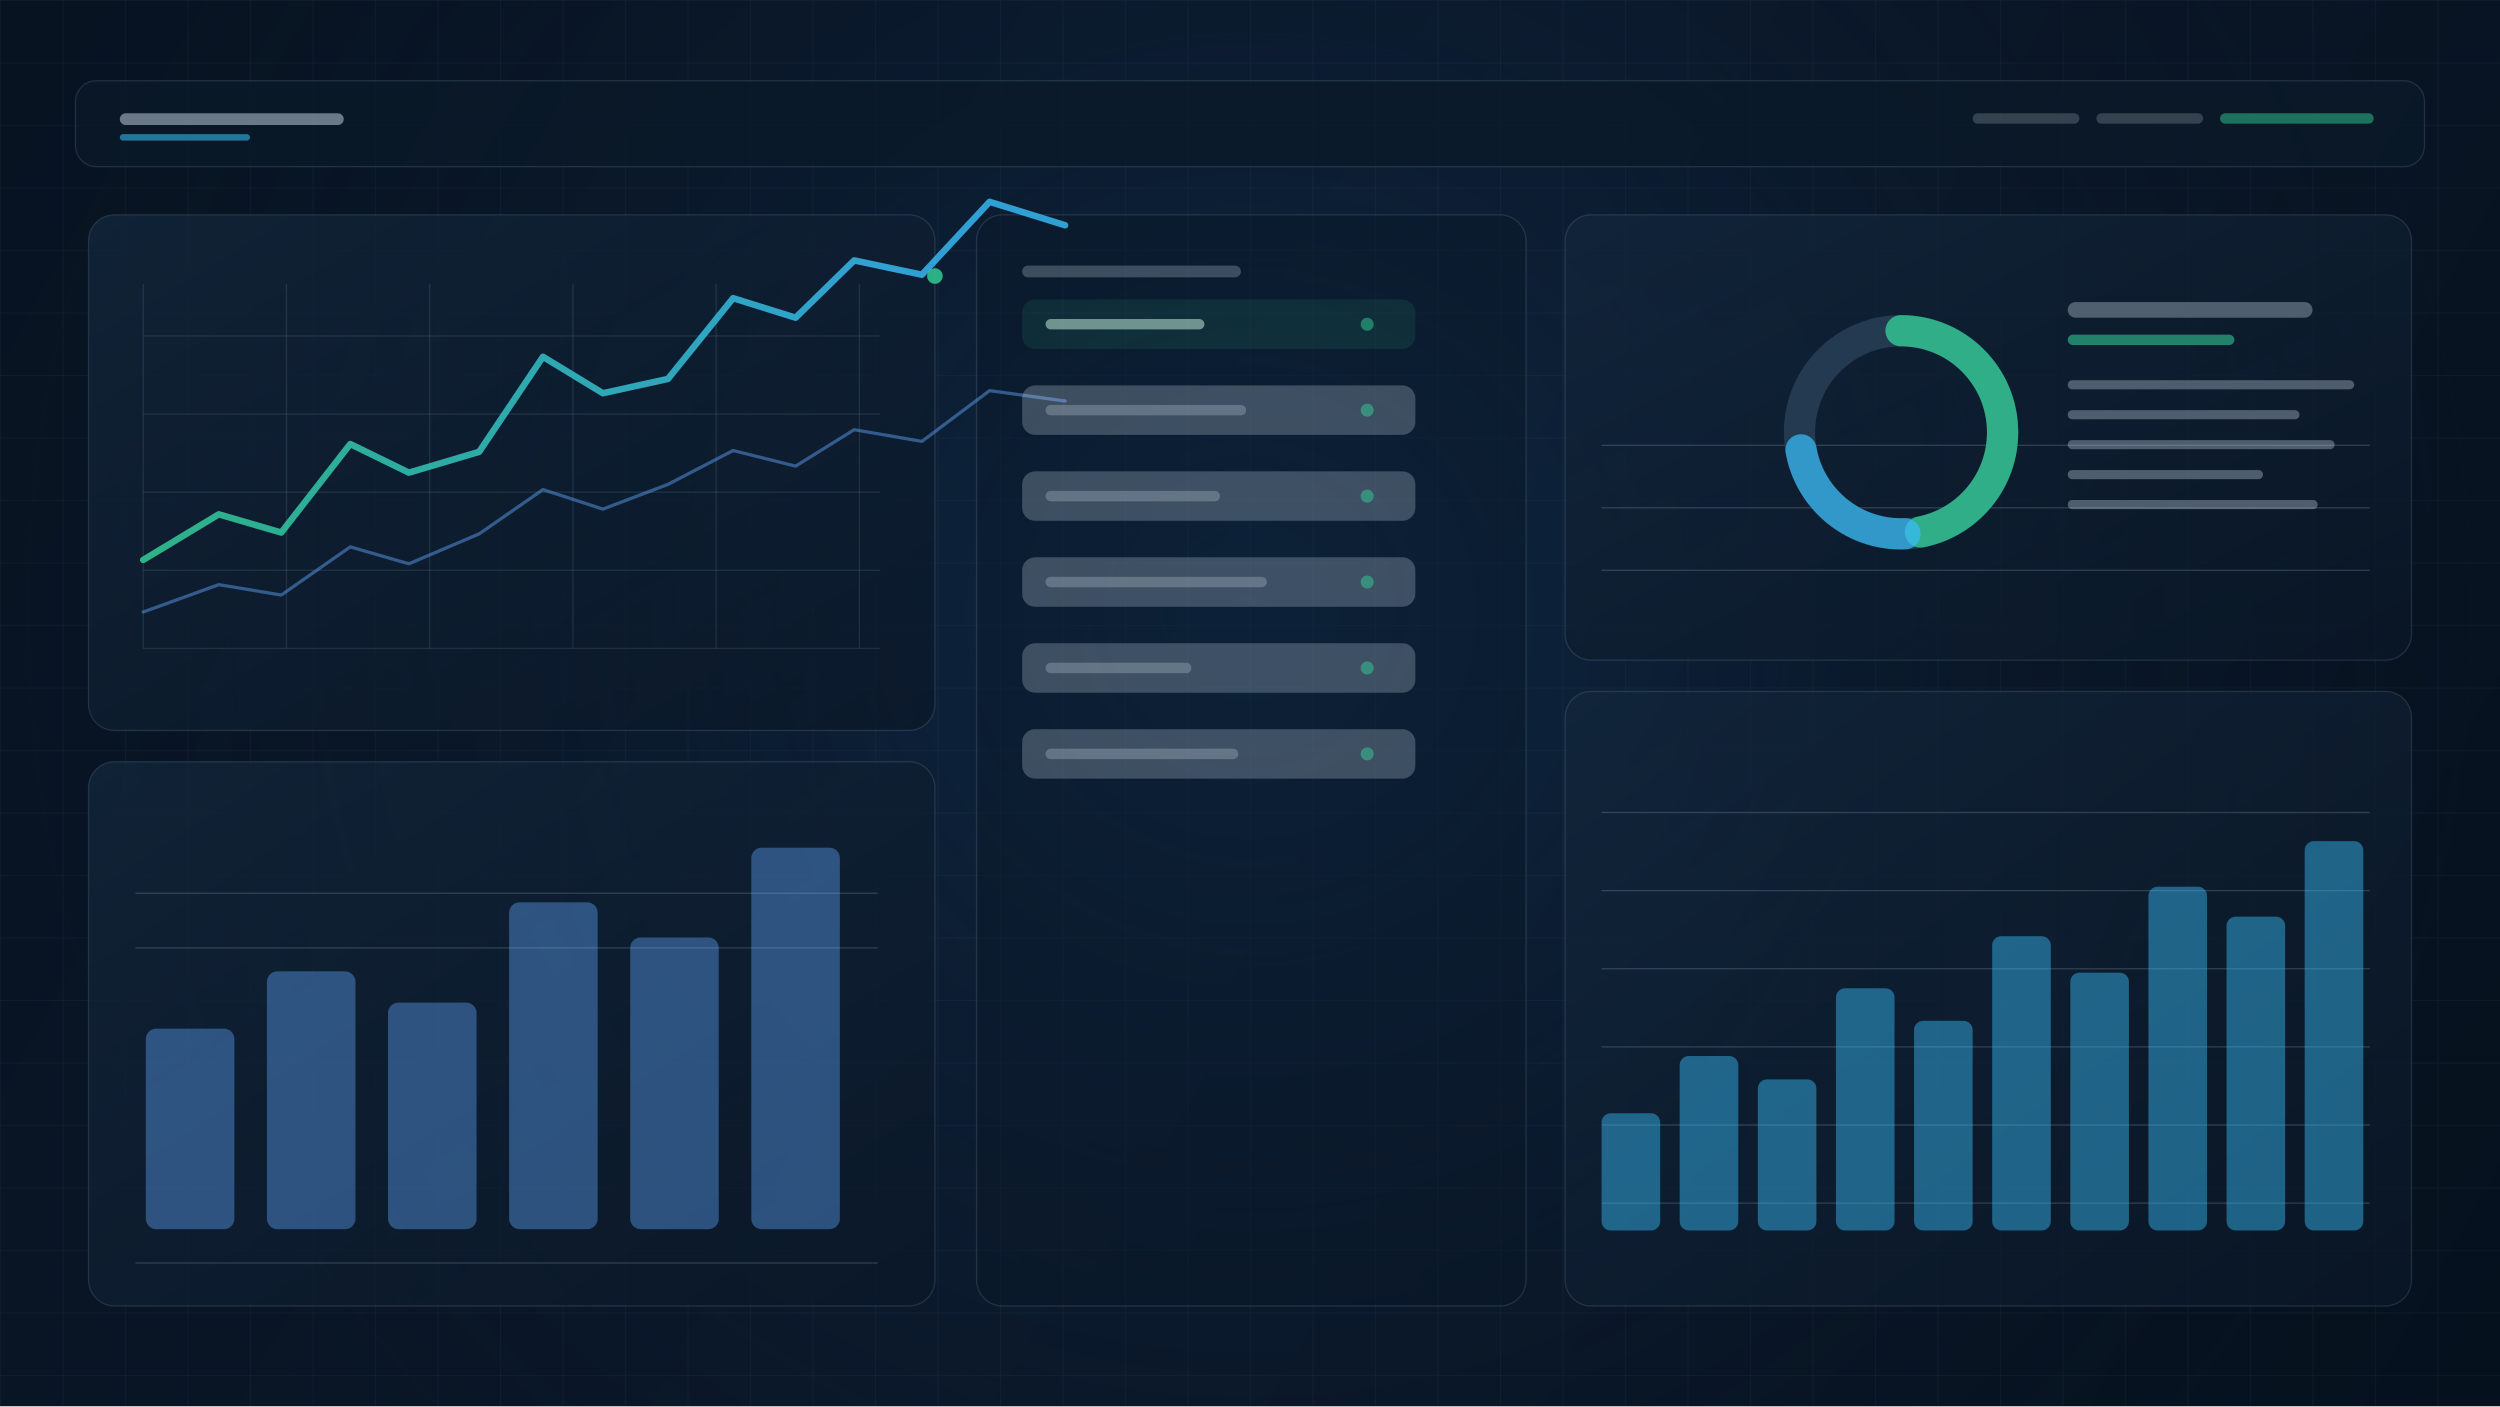
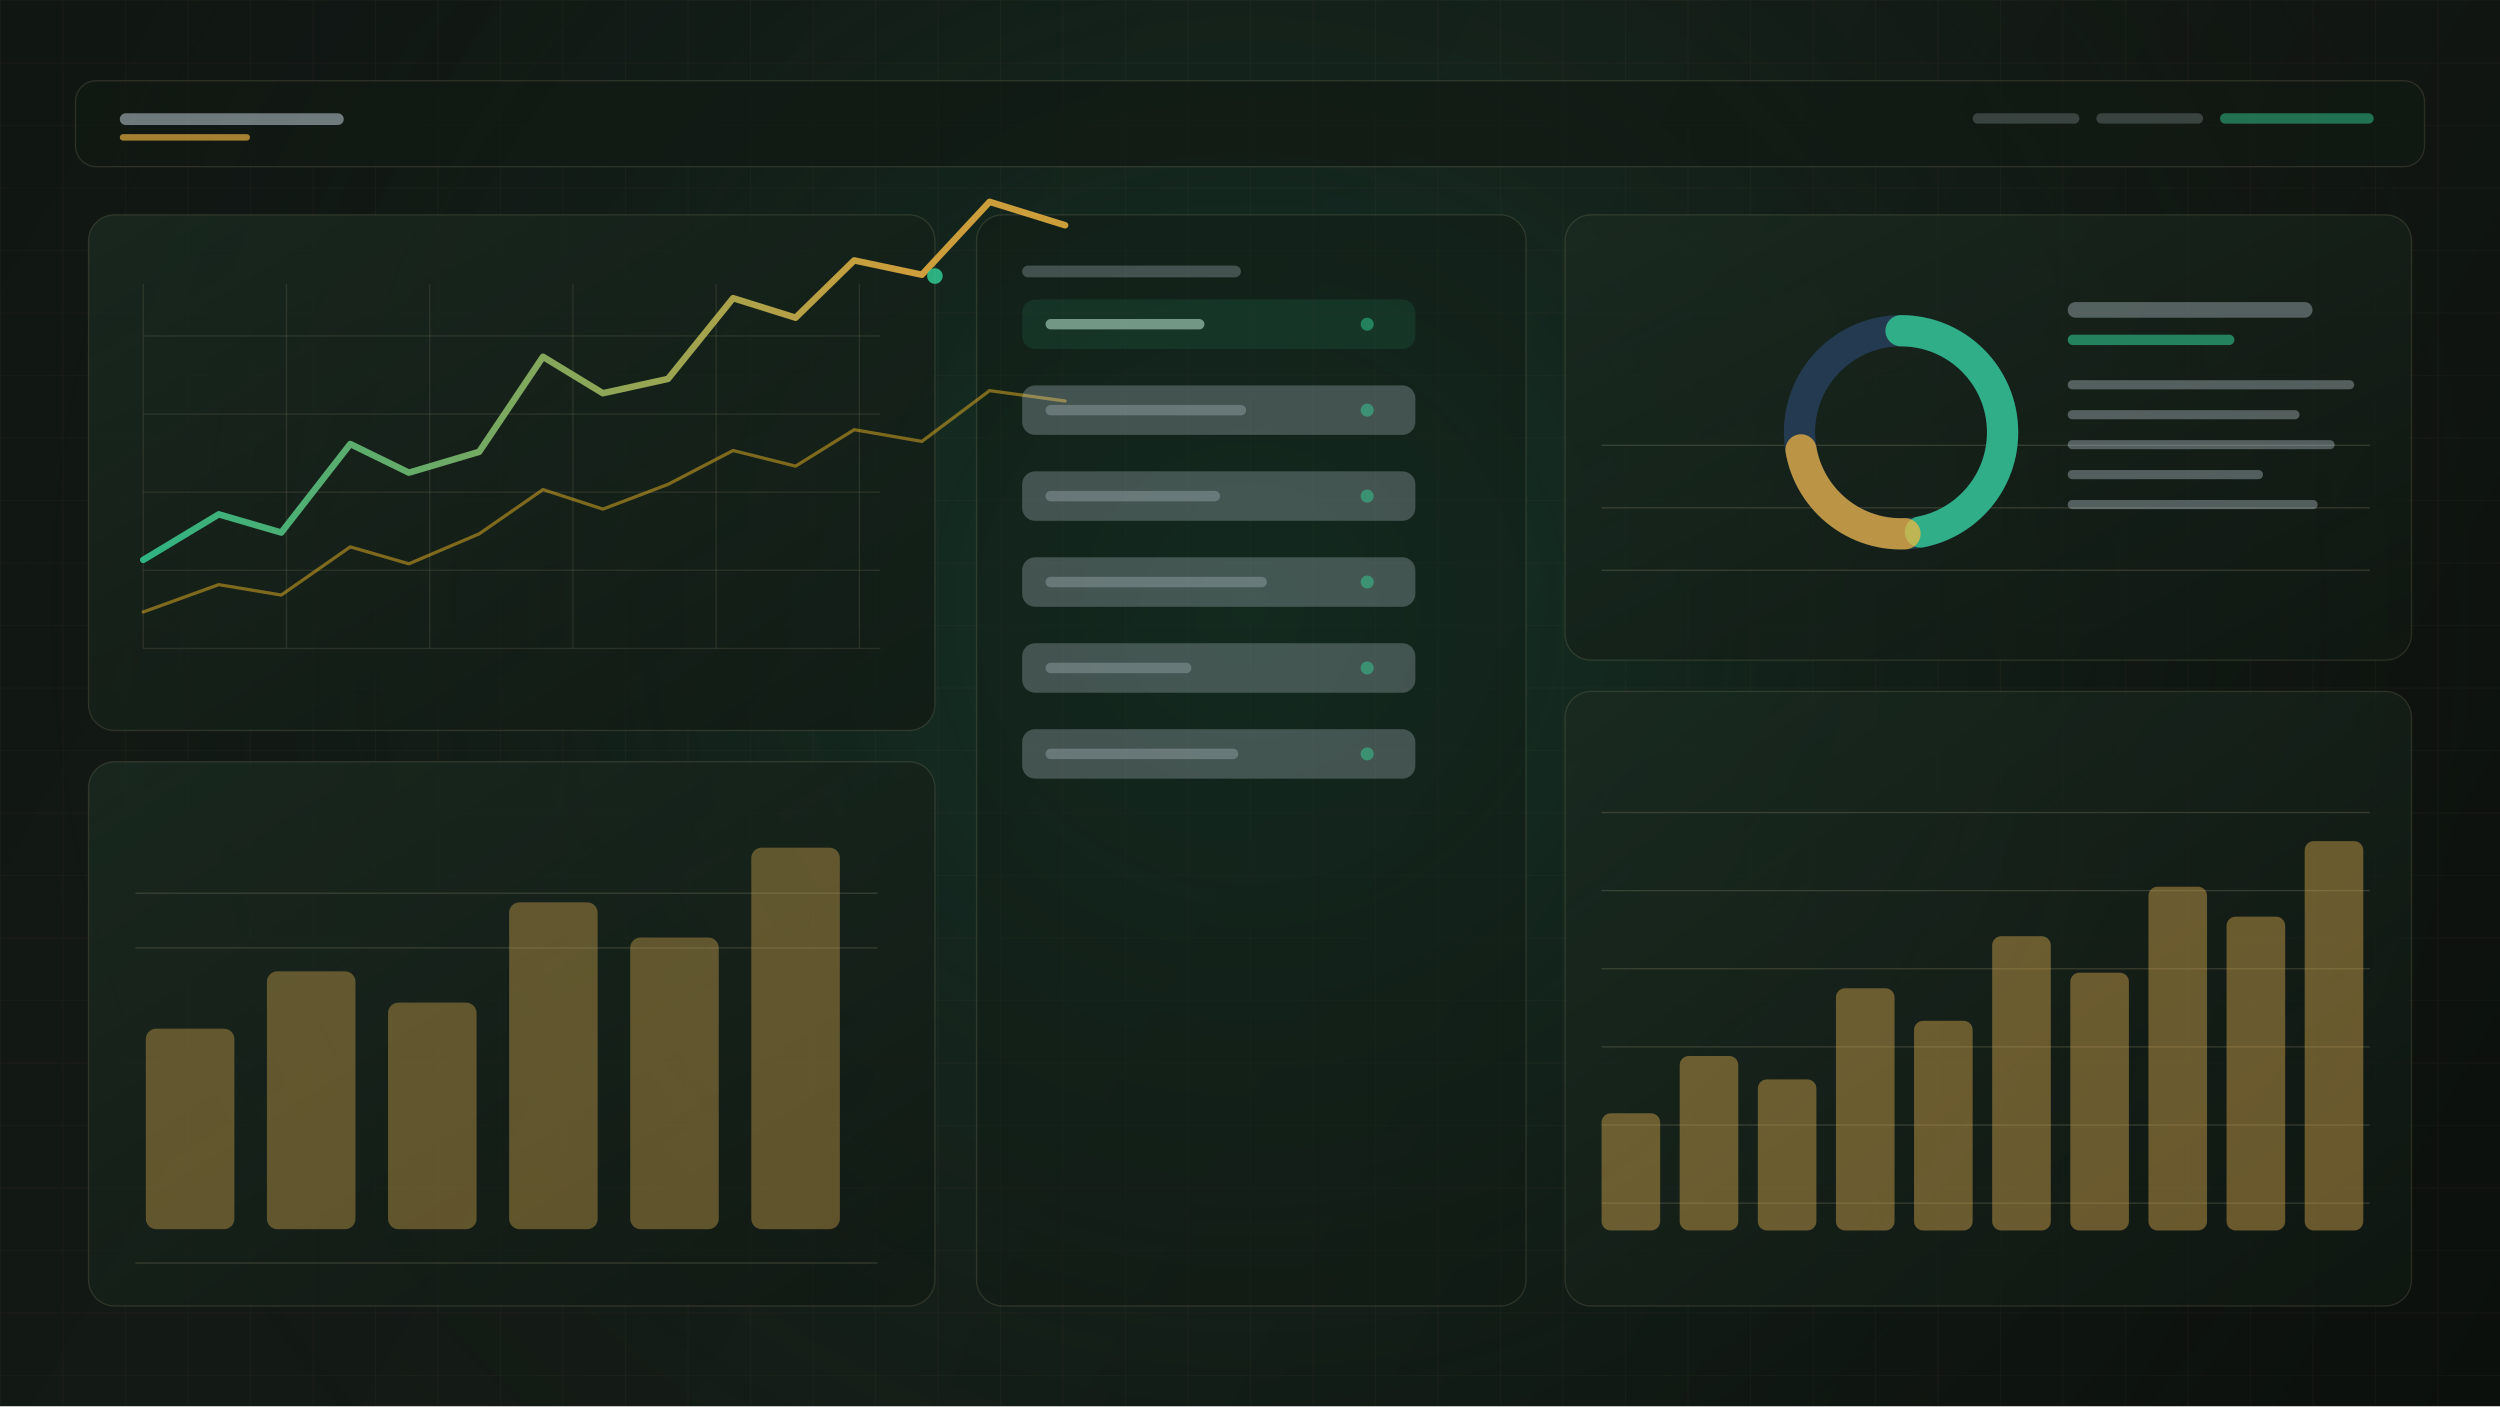
<svg xmlns="http://www.w3.org/2000/svg" viewBox="0 0 1920 1080" fill="none">
  <defs>
    <linearGradient id="bg" x1="0" y1="0" x2="1920" y2="1080" gradientUnits="userSpaceOnUse">
-       <stop stop-color="#071321" />
-       <stop offset=".5" stop-color="#0B1728" />
-       <stop offset="1" stop-color="#06111E" />
+       <stop stop-color="#101612" />
+       <stop offset=".5" stop-color="#151B16" />
+       <stop offset="1" stop-color="#0B100C" />
    </linearGradient>
    <linearGradient id="panel" x1="0" y1="0" x2="1" y2="1">
-       <stop stop-color="#12253A" stop-opacity=".82" />
-       <stop offset="1" stop-color="#0A1727" stop-opacity=".72" />
+       <stop stop-color="#1A2A20" stop-opacity=".82" />
+       <stop offset="1" stop-color="#101812" stop-opacity=".72" />
    </linearGradient>
    <linearGradient id="line" x1="100" y1="400" x2="700" y2="220" gradientUnits="userSpaceOnUse">
      <stop stop-color="#34D399" />
-       <stop offset="1" stop-color="#38BDF8" />
+       <stop offset="1" stop-color="#F5B942" />
    </linearGradient>
    <radialGradient id="glow" cx="0" cy="0" r="1" gradientTransform="matrix(850 480 -480 850 960 470)" gradientUnits="userSpaceOnUse">
-       <stop stop-color="#123458" stop-opacity=".62" />
-       <stop offset="1" stop-color="#071321" stop-opacity="0" />
+       <stop stop-color="#14533D" stop-opacity=".50" />
+       <stop offset="1" stop-color="#101612" stop-opacity="0" />
    </radialGradient>
    <pattern id="grid" width="48" height="48" patternUnits="userSpaceOnUse">
-       <path d="M48 0H0v48" stroke="#80A5C4" stroke-opacity=".08" />
+       <path d="M48 0H0v48" stroke="#B69A63" stroke-opacity=".07" />
    </pattern>
  </defs>
  <path fill="url(#bg)" d="M0 0h1920v1080H0z" />
  <path fill="url(#glow)" d="M0 0h1920v1080H0z" />
  <path fill="url(#grid)" d="M0 0h1920v1080H0z" />
-   <g stroke="#8EB0CD" stroke-opacity=".17">
-     <rect x="58" y="62" width="1804" height="66" rx="16" fill="#0A1929" fill-opacity=".72" />
+   <g stroke="#B9AA86" stroke-opacity=".17">
+     <rect x="58" y="62" width="1804" height="66" rx="16" fill="#111A13" fill-opacity=".72" />
    <rect x="68" y="165" width="650" height="396" rx="20" fill="url(#panel)" />
    <rect x="68" y="585" width="650" height="418" rx="20" fill="url(#panel)" />
    <rect x="1202" y="165" width="650" height="342" rx="20" fill="url(#panel)" />
    <rect x="1202" y="531" width="650" height="472" rx="20" fill="url(#panel)" />
-     <rect x="750" y="165" width="422" height="838" rx="20" fill="#0A1727" fill-opacity=".44" />
+     <rect x="750" y="165" width="422" height="838" rx="20" fill="#111A13" fill-opacity=".44" />
  </g>
  <g fill="#DCEAF7" fill-opacity=".46">
    <rect x="92" y="87" width="172" height="9" rx="4.5" />
-     <rect x="92" y="103" width="100" height="5" rx="2.5" fill="#38BDF8" fill-opacity=".56" />
+     <rect x="92" y="103" width="100" height="5" rx="2.5" fill="#F5B942" fill-opacity=".65" />
    <rect x="1515" y="87" width="82" height="8" rx="4" fill="#CBD5E1" fill-opacity=".22" />
    <rect x="1610" y="87" width="82" height="8" rx="4" fill="#CBD5E1" fill-opacity=".22" />
    <rect x="1705" y="87" width="118" height="8" rx="4" fill="#34D399" fill-opacity=".48" />
  </g>
-   <g stroke="#94B5D2" stroke-opacity=".14">
+   <g stroke="#B9AA86" stroke-opacity=".14">
    <path d="M110 258h566M110 318h566M110 378h566M110 438h566M110 498h566" />
    <path d="M110 218v280M220 218v280M330 218v280M440 218v280M550 218v280M660 218v280" />
  </g>
  <path d="m110 430 58-35 48 14 53-68 45 22 54-16 49-73 46 28 50-11 50-62 48 15 45-44 52 11 52-56 58 18" stroke="url(#line)" stroke-width="5" stroke-linecap="round" stroke-linejoin="round" stroke-opacity=".82" />
-   <path d="m110 470 58-21 48 8 53-37 45 13 54-23 49-34 46 15 50-19 50-26 48 12 45-28 52 9 52-39 58 8" stroke="#60A5FA" stroke-width="2.5" stroke-linecap="round" stroke-linejoin="round" stroke-opacity=".46" />
+   <path d="m110 470 58-21 48 8 53-37 45 13 54-23 49-34 46 15 50-19 50-26 48 12 45-28 52 9 52-39 58 8" stroke="#FBBF24" stroke-width="2.5" stroke-linecap="round" stroke-linejoin="round" stroke-opacity=".46" />
  <circle cx="718" cy="212" r="6" fill="#34D399" fill-opacity=".8" />
-   <g fill="#60A5FA" fill-opacity=".4">
+   <g fill="#D6A84F" fill-opacity=".4">
    <rect x="112" y="790" width="68" height="154" rx="8" />
    <rect x="205" y="746" width="68" height="198" rx="8" />
    <rect x="298" y="770" width="68" height="174" rx="8" />
    <rect x="391" y="693" width="68" height="251" rx="8" />
    <rect x="484" y="720" width="68" height="224" rx="8" />
    <rect x="577" y="651" width="68" height="293" rx="8" />
  </g>
-   <g stroke="#A8C0D7" stroke-opacity=".22">
+   <g stroke="#B9AA86" stroke-opacity=".22">
    <path d="M104 686h570M104 728h570M104 970h570" />
    <path d="M1230 342h590M1230 390h590M1230 438h590" />
    <path d="M1230 624h590M1230 684h590M1230 744h590M1230 804h590M1230 864h590M1230 924h590" />
  </g>
  <g stroke-width="24" stroke-linecap="round" transform="rotate(-90 1460 332)">
    <circle cx="1460" cy="332" r="78" stroke="#233A50" />
    <circle cx="1460" cy="332" r="78" stroke="#34D399" stroke-dasharray="230 490" stroke-opacity=".76" />
-     <circle cx="1460" cy="332" r="78" stroke="#38BDF8" stroke-dasharray="112 490" stroke-dashoffset="-242" stroke-opacity=".72" />
+     <circle cx="1460" cy="332" r="78" stroke="#F5B942" stroke-dasharray="112 490" stroke-dashoffset="-242" stroke-opacity=".72" />
  </g>
  <g fill="#DCEAF7" fill-opacity=".32">
    <rect x="1588" y="232" width="188" height="12" rx="6" />
    <rect x="1588" y="257" width="128" height="8" rx="4" fill="#34D399" fill-opacity=".55" />
    <rect x="1588" y="292" width="220" height="7" rx="3.5" />
    <rect x="1588" y="315" width="178" height="7" rx="3.5" />
    <rect x="1588" y="338" width="205" height="7" rx="3.5" />
    <rect x="1588" y="361" width="150" height="7" rx="3.5" />
    <rect x="1588" y="384" width="192" height="7" rx="3.5" />
  </g>
-   <g fill="#38BDF8" fill-opacity=".45">
+   <g fill="#D6A84F" fill-opacity=".45">
    <rect x="1230" y="855" width="45" height="90" rx="7" />
    <rect x="1290" y="811" width="45" height="134" rx="7" />
    <rect x="1350" y="829" width="45" height="116" rx="7" />
    <rect x="1410" y="759" width="45" height="186" rx="7" />
    <rect x="1470" y="784" width="45" height="161" rx="7" />
    <rect x="1530" y="719" width="45" height="226" rx="7" />
    <rect x="1590" y="747" width="45" height="198" rx="7" />
    <rect x="1650" y="681" width="45" height="264" rx="7" />
    <rect x="1710" y="704" width="45" height="241" rx="7" />
    <rect x="1770" y="646" width="45" height="299" rx="7" />
  </g>
  <g fill="#DCEAF7" fill-opacity=".24">
    <rect x="785" y="204" width="168" height="9" rx="4.5" />
    <rect x="785" y="230" width="302" height="38" rx="10" fill="#34D399" fill-opacity=".10" />
    <rect x="803" y="245" width="122" height="8" rx="4" fill="#D1FAE5" fill-opacity=".5" />
    <rect x="785" y="296" width="302" height="38" rx="10" />
    <rect x="803" y="311" width="154" height="8" rx="4" />
    <rect x="785" y="362" width="302" height="38" rx="10" />
    <rect x="803" y="377" width="134" height="8" rx="4" />
    <rect x="785" y="428" width="302" height="38" rx="10" />
    <rect x="803" y="443" width="170" height="8" rx="4" />
    <rect x="785" y="494" width="302" height="38" rx="10" />
    <rect x="803" y="509" width="112" height="8" rx="4" />
    <rect x="785" y="560" width="302" height="38" rx="10" />
    <rect x="803" y="575" width="148" height="8" rx="4" />
  </g>
  <g fill="#34D399" fill-opacity=".48">
    <circle cx="1050" cy="249" r="5" />
    <circle cx="1050" cy="315" r="5" />
    <circle cx="1050" cy="381" r="5" />
    <circle cx="1050" cy="447" r="5" />
    <circle cx="1050" cy="513" r="5" />
    <circle cx="1050" cy="579" r="5" />
  </g>
</svg>
